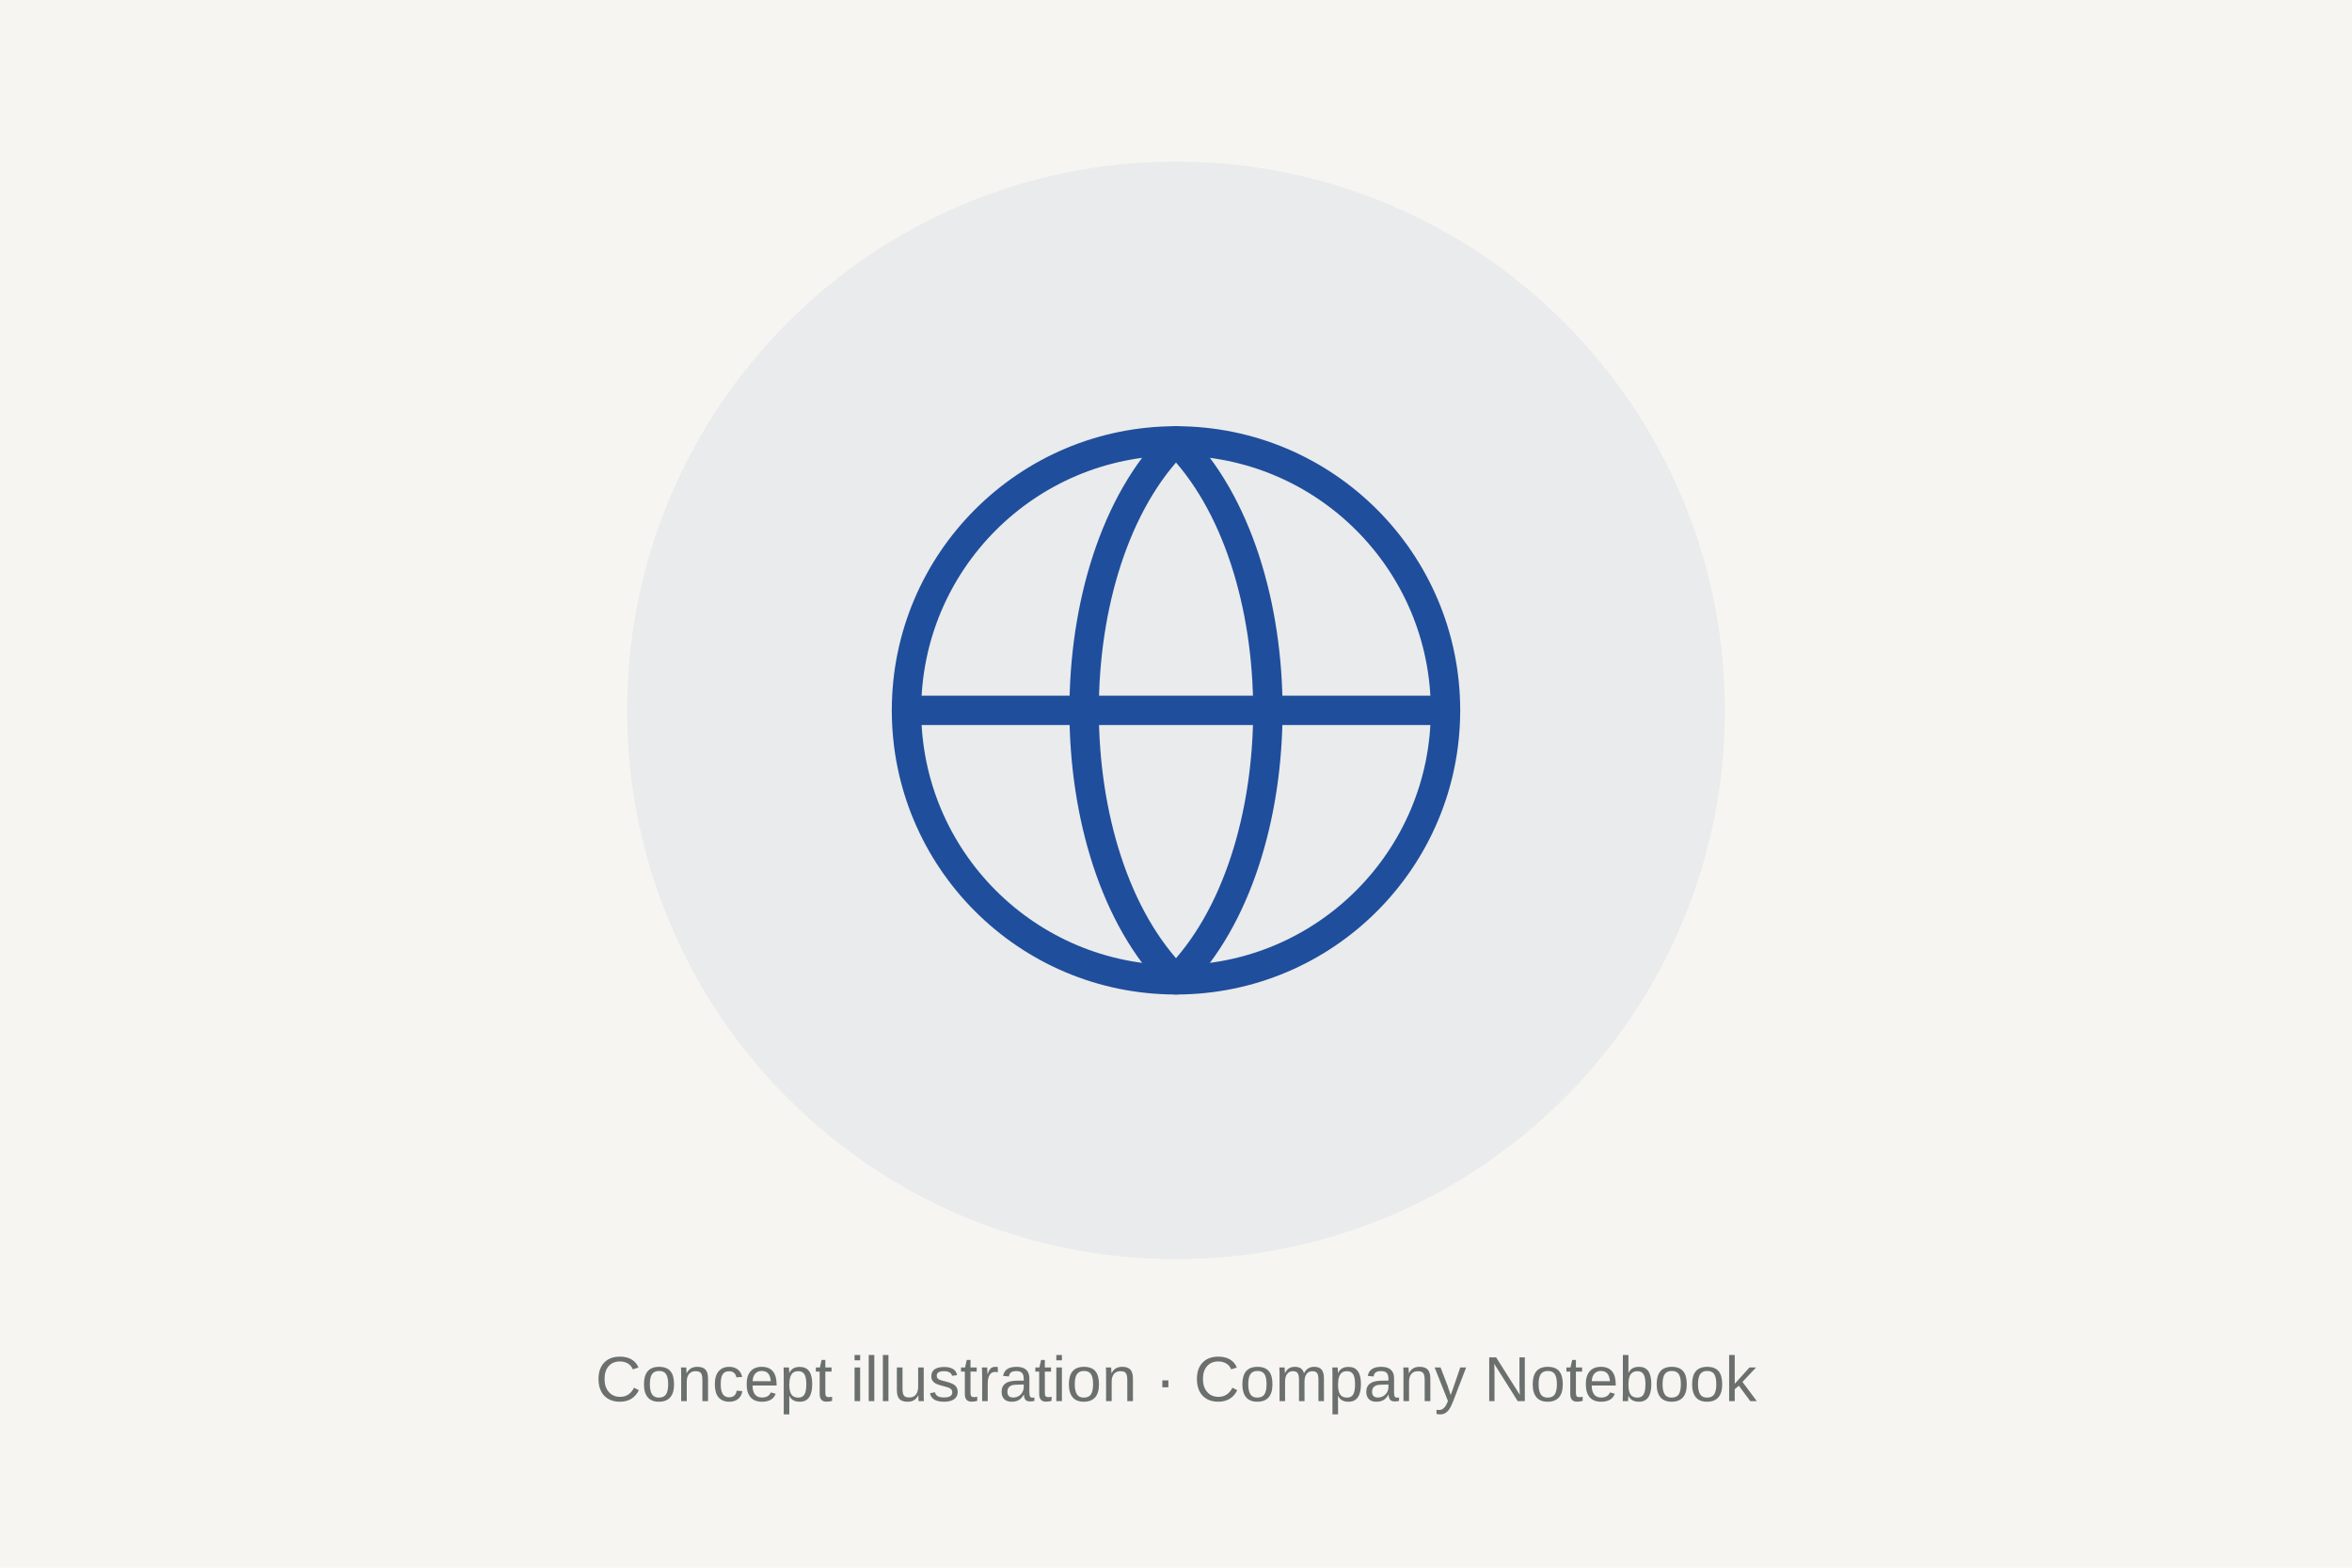
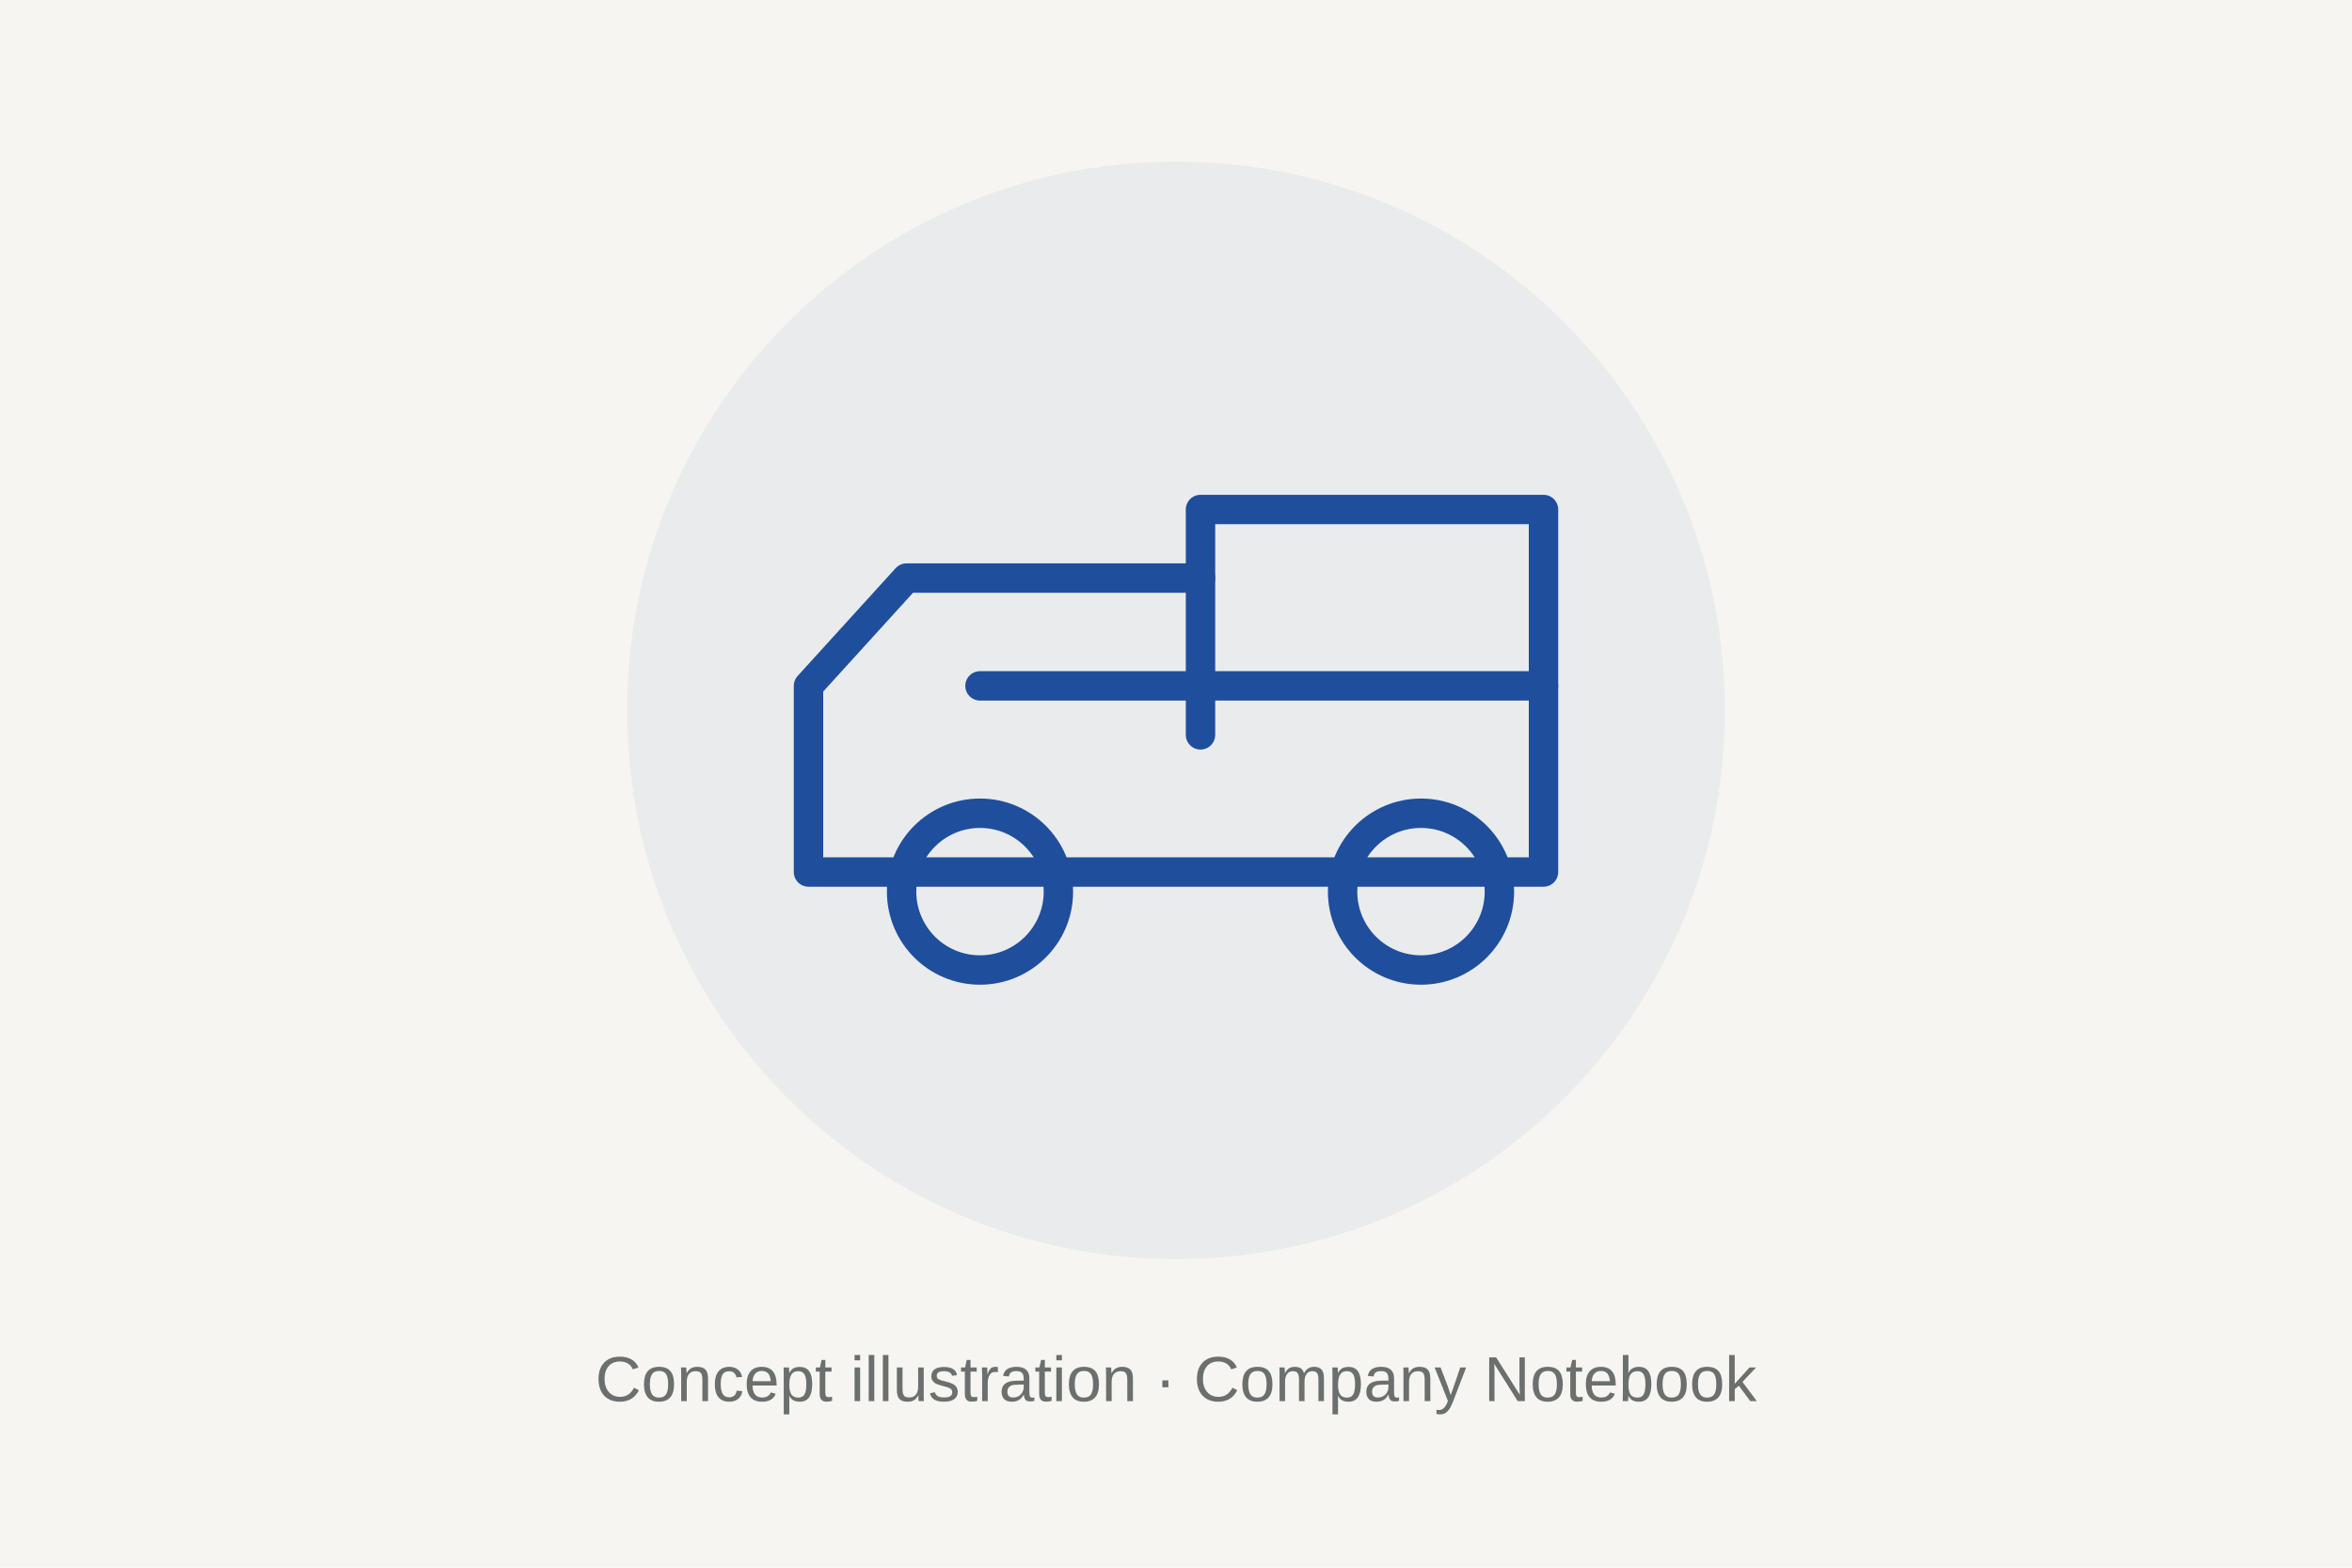
<svg xmlns="http://www.w3.org/2000/svg" viewBox="0 0 480 320">
  <rect width="480" height="320" fill="#f6f5f1" />
  <circle cx="240" cy="145" r="112" fill="#1f4e9c" opacity=".065" />
  <g fill="none" stroke="#1f4e9c" stroke-width="6" stroke-linecap="round" stroke-linejoin="round">
-     <circle cx="240" cy="145" r="55" />
-     <path d="M185 145 H295 M240 90 C215 115 215 175 240 200 M240 90 C265 115 265 175 240 200" />
+     <path d="M165 178 V140 L185 118 H245 V104 H315 V178 Z M165 178 H315" />
+     <path d="M245 118 V150 M200 140 H315" />
+     <circle cx="200" cy="182" r="16" />
+     <circle cx="290" cy="182" r="16" />
  </g>
  <text x="240" y="286" text-anchor="middle" font-family="Arial,sans-serif" font-size="13" fill="#6b706f">Concept illustration · Company Notebook</text>
</svg>
